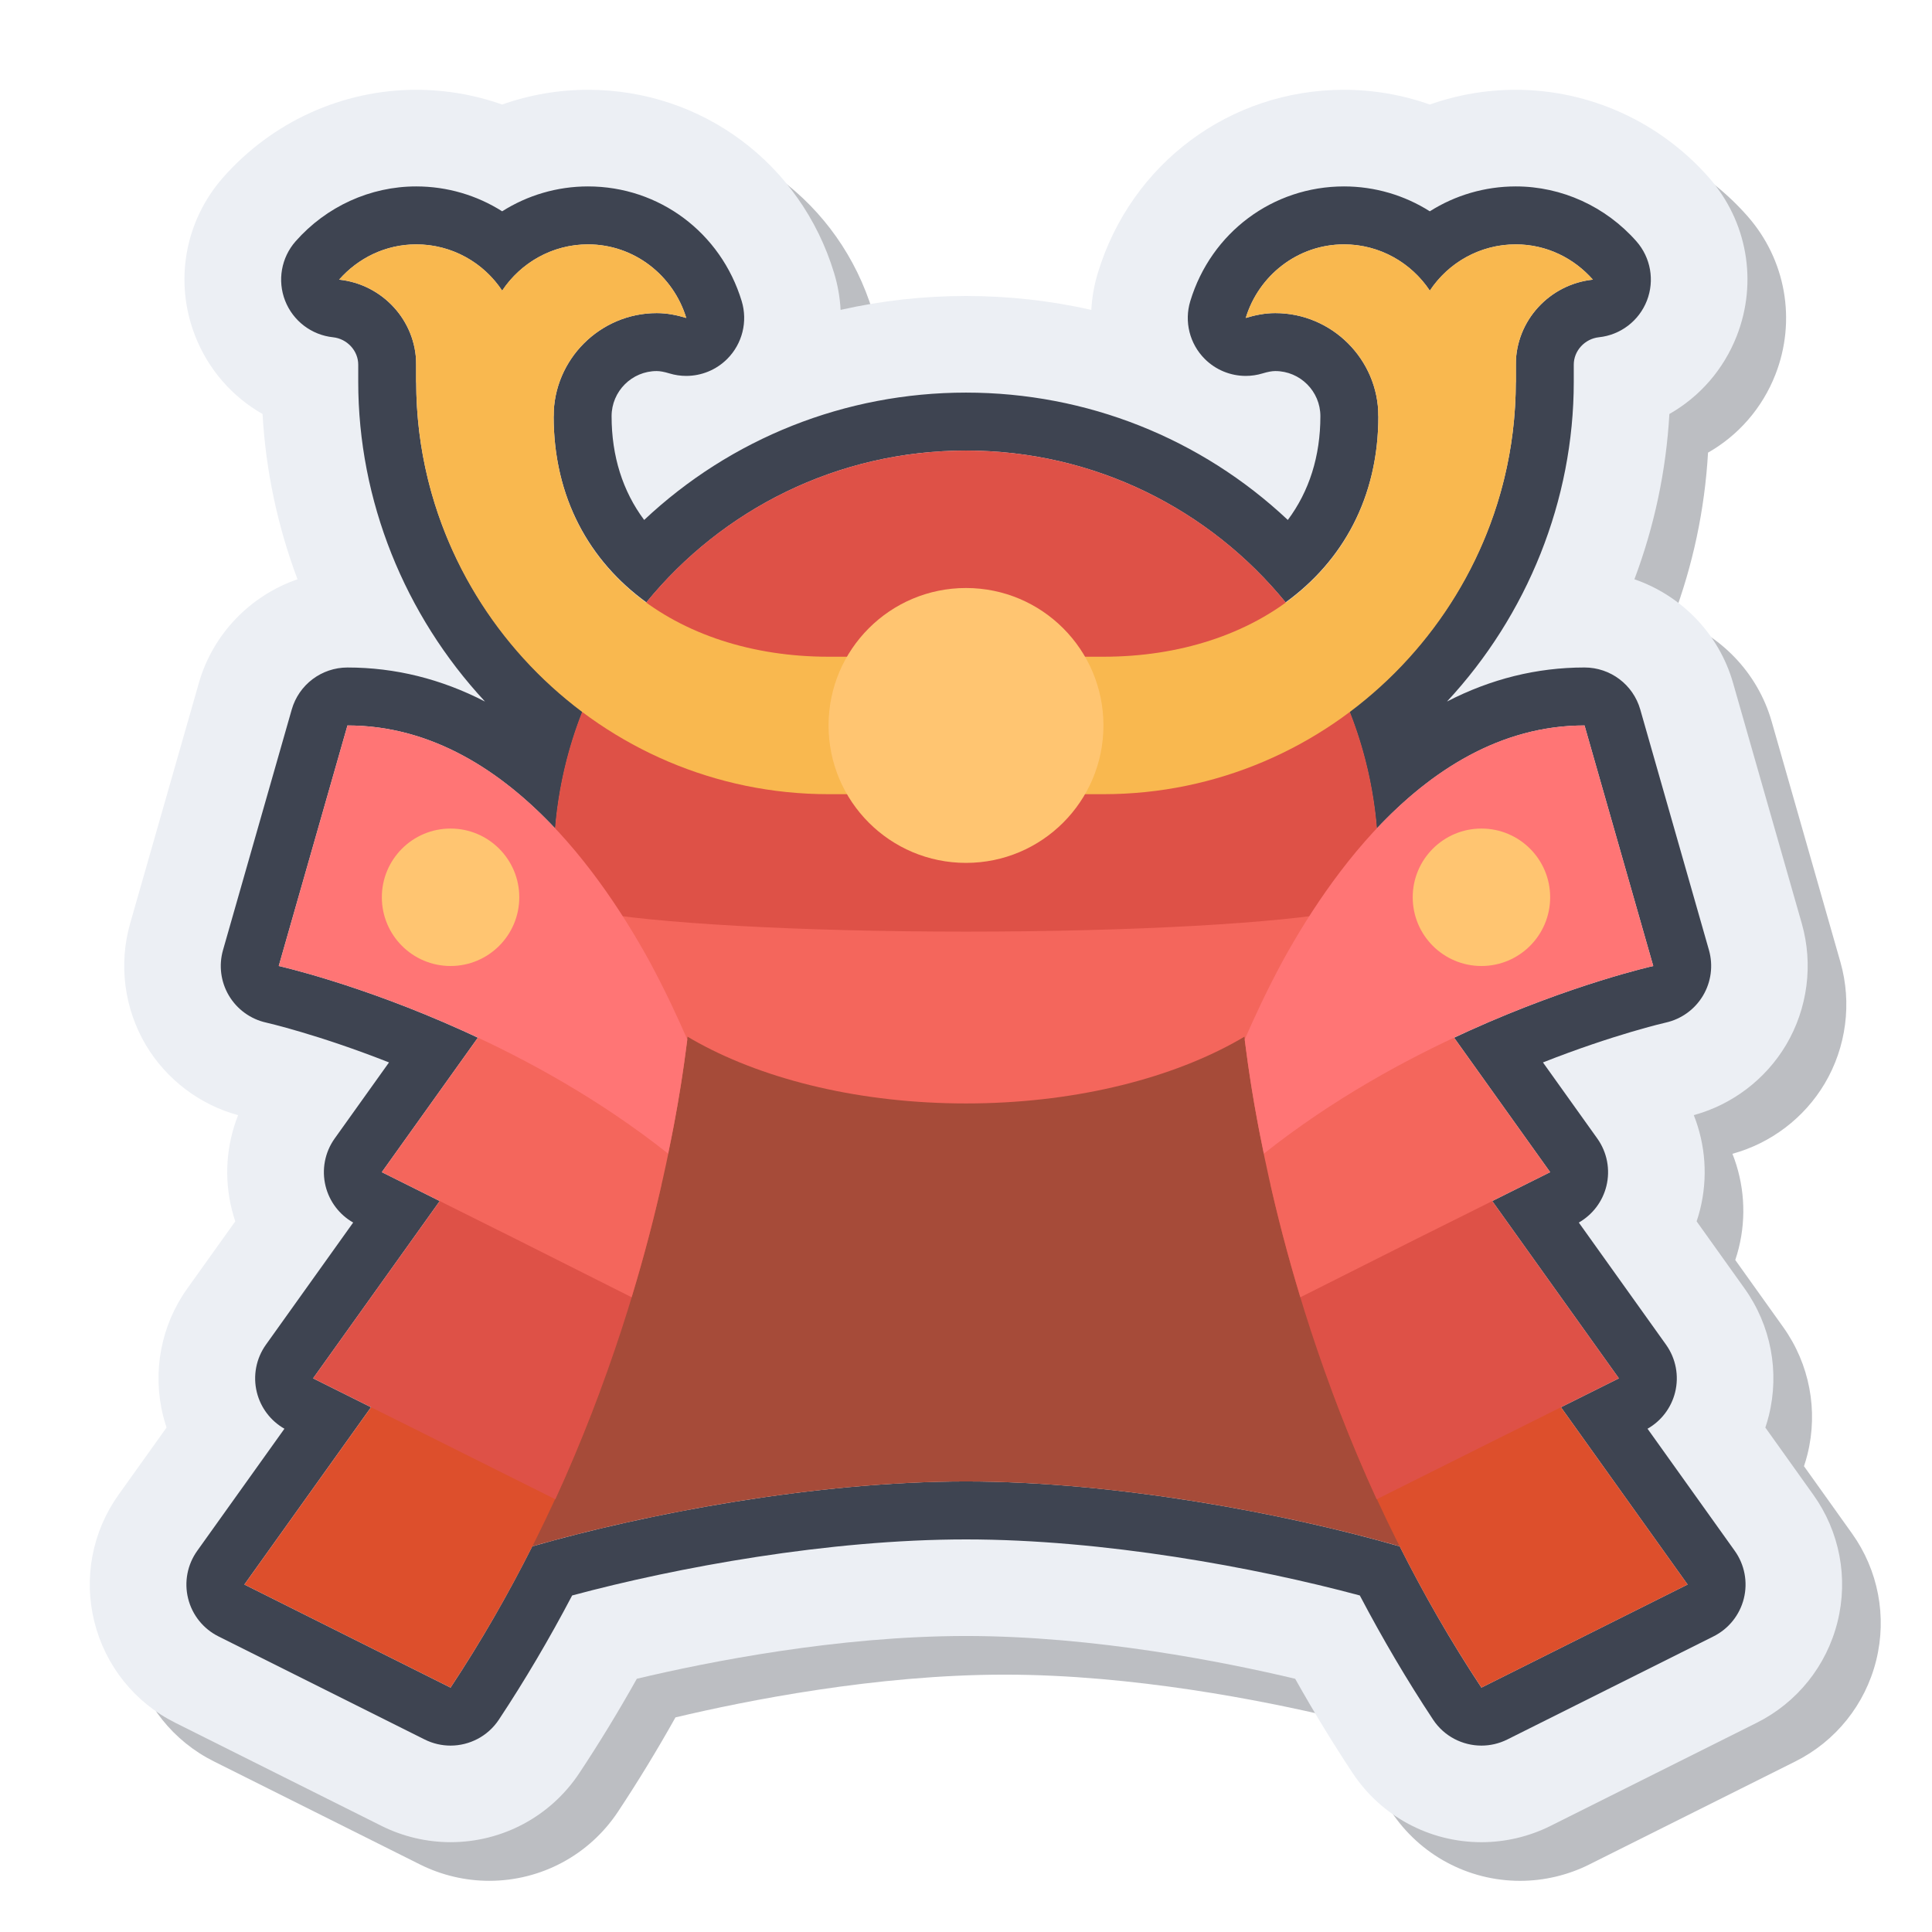
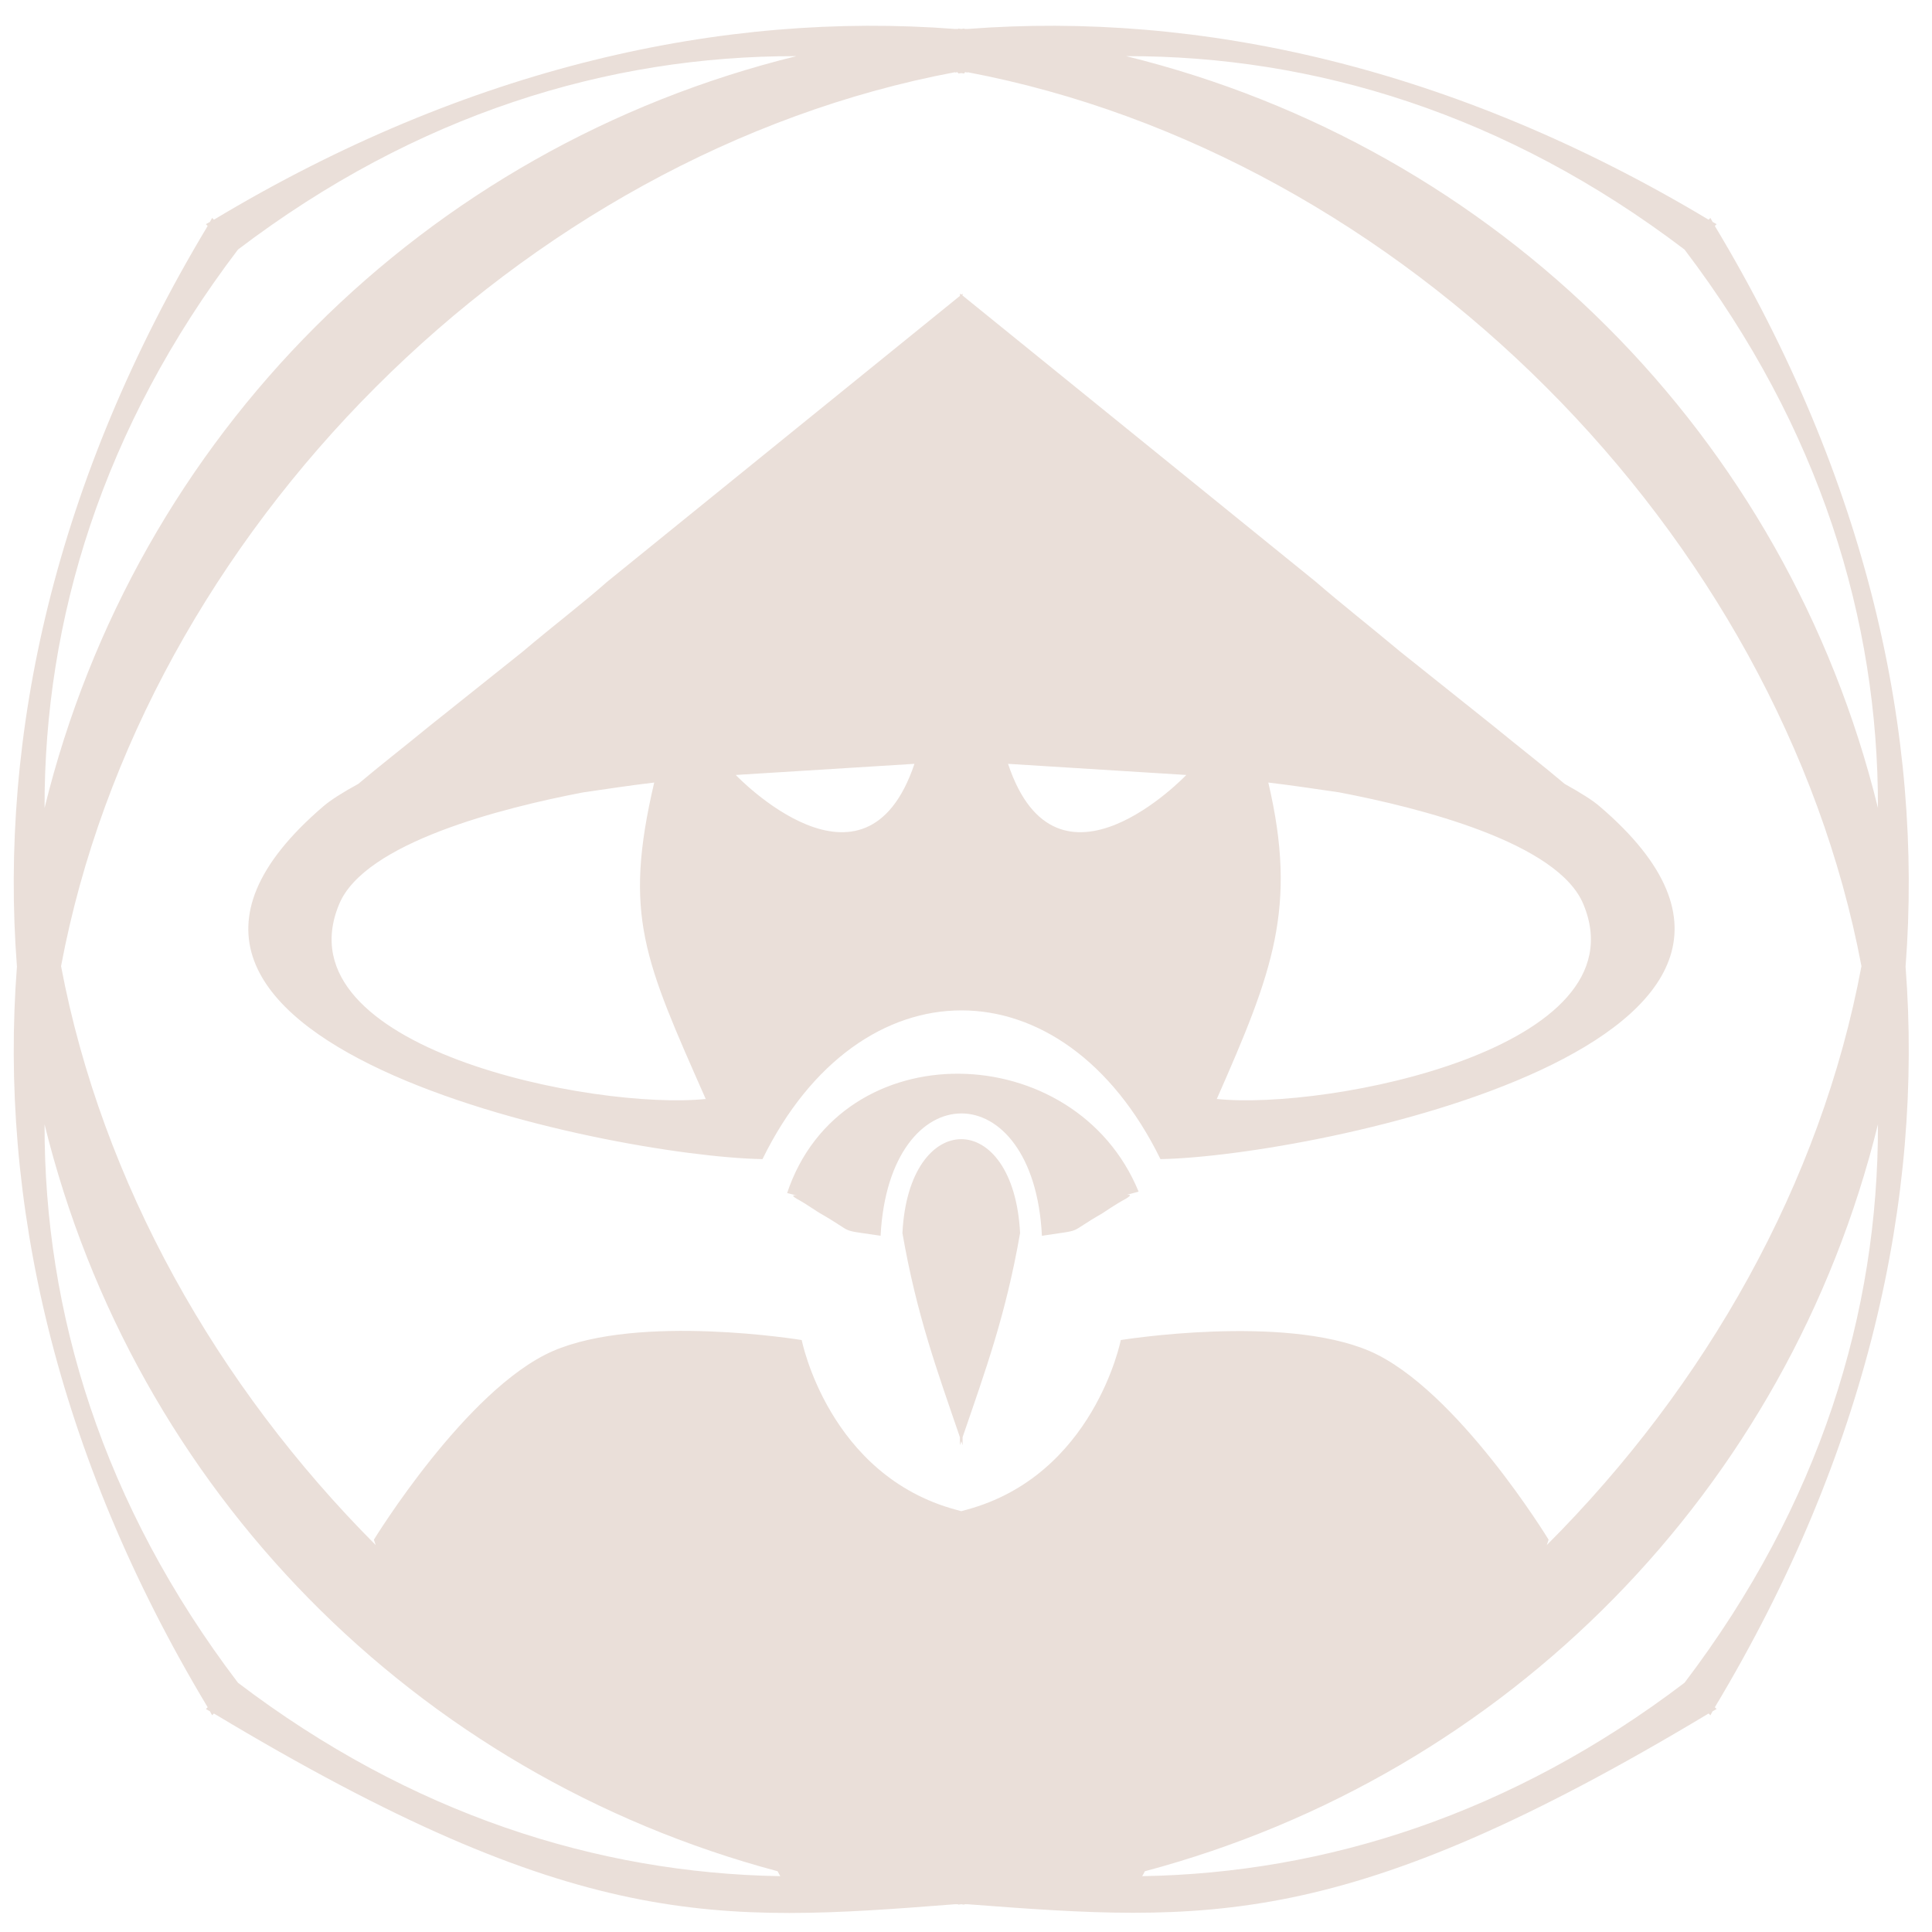
- <svg xmlns="http://www.w3.org/2000/svg" viewBox="0,0,256,256" width="100px" height="100px">
-   <g fill="none" fill-rule="nonzero" stroke="none" stroke-width="1" stroke-linecap="butt" stroke-linejoin="miter" stroke-miterlimit="10" stroke-dasharray="" stroke-dashoffset="0" font-family="none" font-weight="none" font-size="none" text-anchor="none" style="mix-blend-mode: normal">
-     <g transform="scale(2.56,2.56)">
-       <path d="M78.681,97.352c-2.691,0 -5.186,-1.34 -6.672,-3.584c-1.03,-1.556 -2.025,-3.189 -2.971,-4.875c-3.629,-0.863 -10.378,-2.214 -17.038,-2.214c-6.66,0 -13.409,1.351 -17.038,2.213c-0.945,1.687 -1.94,3.32 -2.971,4.875c-1.484,2.244 -3.979,3.584 -6.672,3.584c-1.236,0 -2.474,-0.293 -3.58,-0.847l-10.668,-5.334c-2.094,-1.045 -3.62,-2.95 -4.186,-5.225c-0.567,-2.276 -0.109,-4.676 1.256,-6.583l2.48,-3.473c-0.067,-0.201 -0.127,-0.404 -0.179,-0.61c-0.566,-2.278 -0.11,-4.676 1.251,-6.583l2.485,-3.479c-0.068,-0.202 -0.128,-0.407 -0.18,-0.615c-0.408,-1.639 1.595,-8.639 2.206,-10.177c-1.979,-0.536 -5.59,3.452 -6.652,1.669c-1.122,-1.89 -1.42,-4.183 -0.816,-6.294l3.557,-12.448c0.729,-2.554 2.681,-4.533 5.106,-5.369c-1.027,-2.731 -0.345,-6.732 -0.513,-9.676c-1.565,-0.89 -4.106,-1.18 -4.788,-2.929c-1.092,-2.798 -0.536,-5.939 1.453,-8.195c2.54,-2.882 6.182,-4.535 9.99,-4.535c1.526,0 3.029,0.26 4.45,0.763c1.419,-0.503 2.92,-0.763 4.443,-0.763c5.897,0 11.017,3.811 12.739,9.484c0.191,0.629 0.303,1.269 0.336,1.907c2.109,-0.475 4.283,-0.719 6.489,-0.719c2.206,0 4.381,0.244 6.489,0.719c0.034,-0.639 0.145,-1.28 0.337,-1.91c1.722,-5.67 6.841,-9.481 12.738,-9.481c1.523,0 3.024,0.26 4.443,0.763c1.421,-0.503 2.924,-0.763 4.45,-0.763c3.809,0 7.45,1.653 9.991,4.535c1.988,2.255 2.544,5.396 1.451,8.198c-0.681,1.747 -1.924,3.157 -3.49,4.047c-0.168,2.944 -0.782,5.824 -1.81,8.555c2.426,0.835 4.379,2.815 5.107,5.372l3.557,12.447c0.602,2.109 0.305,4.398 -0.815,6.284c-1.059,1.781 -2.785,3.089 -4.776,3.633c0.611,1.538 0.735,3.243 0.327,4.884c-0.052,0.208 -0.111,0.412 -0.18,0.614l2.483,3.477c1.363,1.909 1.819,4.308 1.254,6.582c-0.052,0.208 -0.112,0.412 -0.18,0.614l2.482,3.477c1.363,1.905 1.821,4.304 1.254,6.581c-0.565,2.274 -2.092,4.179 -4.188,5.226l-10.669,5.335c-1.099,0.55 -2.336,0.843 -3.572,0.843z" fill="#3e4451" opacity="0.35" />
-       <path d="M76.681,95.352c-2.691,0 -5.186,-1.34 -6.672,-3.584c-1.03,-1.556 -2.025,-3.189 -2.971,-4.875c-3.629,-0.863 -10.378,-2.214 -17.038,-2.214c-6.66,0 -13.409,1.351 -17.038,2.213c-0.945,1.687 -1.94,3.32 -2.971,4.875c-1.484,2.244 -3.979,3.584 -6.672,3.584c-1.236,0 -2.474,-0.293 -3.58,-0.847l-10.668,-5.334c-2.094,-1.045 -3.62,-2.95 -4.186,-5.225c-0.567,-2.276 -0.109,-4.676 1.256,-6.583l2.48,-3.473c-0.067,-0.201 -0.127,-0.404 -0.179,-0.61c-0.566,-2.278 -0.11,-4.676 1.251,-6.583l2.485,-3.479c-0.068,-0.202 -0.128,-0.407 -0.18,-0.615c-0.408,-1.639 -0.284,-3.343 0.327,-4.881c-1.979,-0.536 -3.711,-1.844 -4.773,-3.627c-1.122,-1.89 -1.42,-4.183 -0.816,-6.294l3.557,-12.448c0.729,-2.554 2.681,-4.533 5.106,-5.369c-1.027,-2.731 -1.642,-5.61 -1.81,-8.555c-1.565,-0.89 -2.81,-2.301 -3.491,-4.05c-1.092,-2.798 -0.536,-5.939 1.453,-8.195c2.54,-2.882 6.182,-4.535 9.99,-4.535c1.526,0 3.029,0.26 4.45,0.763c1.419,-0.503 2.92,-0.763 4.443,-0.763c5.897,0 11.017,3.811 12.739,9.484c0.191,0.629 0.303,1.269 0.336,1.907c2.109,-0.475 4.283,-0.719 6.489,-0.719c2.206,0 4.381,0.244 6.489,0.719c0.034,-0.639 0.145,-1.28 0.337,-1.91c1.722,-5.67 6.841,-9.481 12.738,-9.481c1.523,0 3.024,0.26 4.443,0.763c1.421,-0.503 2.924,-0.763 4.45,-0.763c3.809,0 7.45,1.653 9.991,4.535c1.988,2.255 2.544,5.396 1.451,8.198c-0.681,1.747 -1.924,3.157 -3.49,4.047c-0.168,2.944 -0.782,5.824 -1.81,8.555c2.426,0.835 4.379,2.815 5.107,5.372l3.557,12.447c0.602,2.109 0.305,4.398 -0.815,6.284c-1.059,1.781 -2.785,3.089 -4.776,3.633c0.611,1.538 0.735,3.243 0.327,4.884c-0.052,0.208 -0.111,0.412 -0.18,0.614l2.483,3.477c1.363,1.909 1.819,4.308 1.254,6.582c-0.052,0.208 -0.112,0.412 -0.18,0.614l2.482,3.477c1.363,1.905 1.821,4.304 1.254,6.581c-0.565,2.274 -2.092,4.179 -4.188,5.226l-10.669,5.335c-1.099,0.55 -2.336,0.843 -3.572,0.843z" fill="#eceff4" />
-       <path d="M78.458,12.649c1.595,0 3.011,0.715 3.989,1.825c-2.23,0.235 -3.989,2.111 -3.989,4.4v0.889c0,6.972 -3.403,13.172 -8.615,17.074c0.75,1.902 1.236,3.934 1.411,6.058c2.807,-2.989 6.396,-5.345 10.761,-5.345l3.557,12.45c0,0 -4.162,0.925 -9.516,3.344c-0.26,0.117 -0.527,0.244 -0.792,0.367l4.972,6.96l-2.998,1.495l6.555,9.177l-2.998,1.495l6.555,9.177l-10.672,5.336c-1.608,-2.429 -3.004,-4.884 -4.226,-7.309c-5.84,-1.687 -14.656,-3.363 -22.453,-3.363c-7.797,0 -16.613,1.676 -22.453,3.363c-1.222,2.425 -2.618,4.88 -4.226,7.309l-10.672,-5.336l6.555,-9.177l-2.998,-1.495l6.555,-9.177l-2.998,-1.495l4.972,-6.96c-0.265,-0.124 -0.532,-0.251 -0.792,-0.367c-5.352,-2.419 -9.514,-3.344 -9.514,-3.344l3.557,-12.45c4.365,0 7.954,2.356 10.761,5.345c0.175,-2.124 0.66,-4.156 1.411,-6.058c-5.211,-3.901 -8.615,-10.101 -8.615,-17.074v-0.889c0,-2.289 -1.759,-4.166 -3.989,-4.4c0.978,-1.11 2.394,-1.825 3.989,-1.825c1.861,0 3.495,0.955 4.45,2.398c0.958,-1.441 2.593,-2.398 4.443,-2.398c2.401,0 4.42,1.617 5.085,3.808c-0.487,-0.148 -0.994,-0.251 -1.528,-0.251c-2.935,0 -5.336,2.401 -5.336,5.336c0,4.228 1.865,7.505 4.803,9.637c3.913,-4.795 9.866,-7.858 16.541,-7.858c6.675,0 12.628,3.064 16.541,7.858c2.938,-2.132 4.803,-5.408 4.803,-9.637c0,-2.935 -2.401,-5.336 -5.336,-5.336c-0.534,0 -1.041,0.103 -1.528,0.251c0.665,-2.191 2.684,-3.808 5.085,-3.808c1.851,0 3.486,0.957 4.443,2.398c0.955,-1.443 2.589,-2.398 4.45,-2.398M78.458,9.649c-1.603,0 -3.139,0.458 -4.451,1.288c-1.311,-0.83 -2.845,-1.288 -4.442,-1.288c-3.681,0 -6.878,2.386 -7.956,5.937c-0.322,1.059 -0.034,2.209 0.749,2.992c0.571,0.571 1.338,0.879 2.122,0.879c0.29,0 0.583,-0.042 0.869,-0.129c0.271,-0.082 0.486,-0.122 0.658,-0.122c1.288,0 2.336,1.048 2.336,2.336c0,2.067 -0.576,3.886 -1.686,5.371c-4.488,-4.222 -10.404,-6.592 -16.657,-6.592c-6.253,0 -12.169,2.37 -16.658,6.592c-1.11,-1.485 -1.686,-3.304 -1.686,-5.371c0,-1.288 1.048,-2.336 2.336,-2.336c0.172,0 0.387,0.04 0.658,0.122c0.286,0.087 0.579,0.129 0.869,0.129c0.784,0 1.551,-0.308 2.122,-0.879c0.782,-0.783 1.07,-1.933 0.749,-2.992c-1.078,-3.551 -4.275,-5.937 -7.956,-5.937c-1.598,0 -3.131,0.458 -4.442,1.288c-1.312,-0.831 -2.848,-1.288 -4.451,-1.288c-2.374,0 -4.649,1.036 -6.24,2.841c-0.742,0.842 -0.952,2.028 -0.544,3.073c0.408,1.045 1.365,1.776 2.481,1.894c0.731,0.077 1.304,0.699 1.304,1.417v0.889c0,6.137 2.397,12.069 6.562,16.549c-2.273,-1.172 -4.652,-1.762 -7.119,-1.762c-1.339,0 -2.517,0.888 -2.885,2.176l-3.557,12.45c-0.227,0.795 -0.116,1.648 0.307,2.359c0.423,0.71 1.12,1.215 1.927,1.394c0.029,0.007 2.67,0.609 6.358,2.062l-2.812,3.937c-0.51,0.714 -0.682,1.616 -0.47,2.468c0.199,0.799 0.716,1.478 1.427,1.883l-4.515,6.321c-0.51,0.714 -0.682,1.617 -0.47,2.468c0.199,0.799 0.716,1.478 1.427,1.883l-4.515,6.321c-0.51,0.714 -0.682,1.615 -0.47,2.467c0.211,0.852 0.785,1.568 1.57,1.96l10.672,5.336c0.429,0.214 0.887,0.317 1.34,0.317c0.979,0 1.931,-0.48 2.503,-1.344c1.339,-2.022 2.611,-4.179 3.792,-6.427c5.434,-1.46 13.285,-2.901 20.385,-2.901c7.1,0 14.952,1.441 20.385,2.901c1.181,2.248 2.454,4.405 3.792,6.427c0.572,0.865 1.525,1.344 2.503,1.344c0.453,0 0.911,-0.103 1.34,-0.317l10.672,-5.336c0.785,-0.392 1.358,-1.109 1.57,-1.96c0.212,-0.852 0.04,-1.753 -0.47,-2.467l-4.515,-6.321c0.711,-0.405 1.229,-1.084 1.427,-1.883c0.212,-0.852 0.04,-1.754 -0.47,-2.468l-4.515,-6.321c0.711,-0.405 1.229,-1.084 1.427,-1.883c0.212,-0.852 0.04,-1.754 -0.47,-2.468l-2.812,-3.937c3.69,-1.454 6.329,-2.056 6.361,-2.063c0.805,-0.181 1.502,-0.686 1.924,-1.396c0.422,-0.71 0.533,-1.562 0.307,-2.356l-3.555,-12.451c-0.368,-1.288 -1.545,-2.176 -2.885,-2.176c-2.467,0 -4.846,0.59 -7.119,1.762c4.165,-4.479 6.562,-10.412 6.562,-16.549v-0.889c0,-0.718 0.573,-1.34 1.304,-1.417c1.116,-0.118 2.073,-0.848 2.481,-1.894c0.408,-1.046 0.198,-2.231 -0.544,-3.073c-1.592,-1.804 -3.867,-2.84 -6.241,-2.84z" fill="#3e4451" />
-       <path d="M50,76.679c8.096,0 17.302,1.807 23.122,3.557l-1.779,-35.572h-42.686l-1.779,35.572c5.82,-1.75 15.026,-3.557 23.122,-3.557z" fill="#dd4f2c" />
-       <path d="M50,76.679c8.096,0 17.302,1.807 23.122,3.557l-1.779,-35.572h-42.686l-1.779,35.572c5.82,-1.75 15.026,-3.557 23.122,-3.557z" fill="#3e4451" opacity="0.35" />
-       <path d="M78.458,12.649c1.595,0 3.011,0.715 3.989,1.825c-2.23,0.235 -3.989,2.111 -3.989,4.4v0.889c0,0.301 -3.616,3.273 -3.557,3.557c-0.03,0 0.03,0 0,0c-2.947,0 -1.779,-2.389 -1.779,-5.336c0,-2.947 2.389,-5.335 5.336,-5.335zM28.657,21.542c0,-2.935 2.401,-5.336 5.336,-5.336c0.534,0 1.04,0.103 1.528,0.251c-0.665,-2.191 -2.684,-3.808 -5.085,-3.808c-2.935,0 -5.336,2.401 -5.336,5.336c0,1.375 0.542,2.615 1.409,3.557z" fill="#f9b84f" />
-       <path d="M71.343,21.542c0,-2.935 -2.401,-5.336 -5.336,-5.336c-0.534,0 -1.04,0.103 -1.528,0.251c0.665,-2.191 2.684,-3.808 5.085,-3.808c2.935,0 5.336,2.401 5.336,5.336c0,1.375 -0.542,2.615 -1.409,3.557z" fill="#f9b84f" />
-       <path d="M50,42.886c-11.788,0 -21.343,0.796 -21.343,1.779c0,0.982 9.556,1.779 21.343,1.779c11.787,0 21.343,-0.796 21.343,-1.779c0,-0.983 -9.555,-1.779 -21.343,-1.779z" fill="#ffc107" />
-       <path d="M87.351,82.015l-10.672,5.336c-3.415,-5.158 -5.905,-10.441 -7.701,-15.278l6.794,-1.512l2.686,-0.996zM12.649,82.015l10.672,5.336c3.415,-5.158 5.905,-10.441 7.701,-15.278l-6.794,-1.512l-2.686,-0.996z" fill="#dd4f2c" />
-       <path d="M16.206,71.343l6.456,3.219l6.083,3.041c2.775,-6.065 4.482,-11.792 5.496,-16.292l-5.923,-1.298l-3.219,-1.121z" fill="#de5147" />
-       <path d="M19.763,60.672l6.954,3.468l5.976,3.006c2.704,-8.893 3.077,-15.367 3.077,-15.367l-0.711,-1.743l-2.632,-0.587l-3.771,-1.227z" fill="#f4665c" />
-       <path d="M83.794,71.343l-6.456,3.219l-6.083,3.041c-2.775,-6.065 -4.482,-11.792 -5.496,-16.292l5.923,-1.298l3.219,-1.121z" fill="#de5147" />
-       <path d="M80.237,60.672l-6.954,3.468l-5.976,3.006c-2.704,-8.893 -3.077,-15.367 -3.077,-15.367l0.711,-1.743l2.632,-0.587l3.771,-1.227z" fill="#f4665c" />
-       <path d="M50,35.771c-10.805,0 -19.565,4.778 -19.565,10.672c0,5.894 8.76,10.671 19.565,10.671c10.805,0 19.565,-4.778 19.565,-10.672c0,-5.894 -8.76,-10.671 -19.565,-10.671z" fill="#f4665c" />
-       <path d="M71.343,44.664c0,0.253 -0.635,2.271 -1.779,2.488c-3.293,0.628 -10.811,1.069 -19.564,1.069c-8.753,0 -16.269,-0.441 -19.565,-1.069c-1.144,-0.217 -1.779,-2.236 -1.779,-2.488c0,-11.792 9.551,-21.343 21.343,-21.343c11.792,0 21.344,9.551 21.344,21.343z" fill="#de5147" />
-       <path d="M71.343,17.985v3.557c0,7.846 -6.383,12.45 -14.229,12.45h-14.228c-7.846,0 -14.229,-4.605 -14.229,-12.45v-3.557h-7.114v1.779c0,11.739 9.605,21.343 21.343,21.343h14.229c11.739,0 21.343,-9.605 21.343,-21.343v-1.779z" fill="#f9b84f" />
-       <path d="M50,30.435c-3.929,0 -7.114,3.185 -7.114,7.114c0,3.929 3.185,7.114 7.114,7.114c3.929,0 7.114,-3.185 7.114,-7.114c0,-3.929 -3.185,-7.114 -7.114,-7.114z" fill="#ffc571" />
-       <path d="M85.572,50c0,0 -4.162,0.925 -9.516,3.344c-3.326,1.494 -7.114,3.575 -10.636,6.367c-0.534,-2.49 -0.818,-4.518 -0.996,-5.905c0.445,-1.014 1.103,-2.472 1.992,-4.109c2.864,-5.194 8.093,-12.148 15.599,-12.148z" fill="#ff7575" />
-       <path d="M76.679,42.886c-1.965,0 -3.557,1.593 -3.557,3.557c0,1.965 1.593,3.557 3.557,3.557c1.965,0 3.557,-1.593 3.557,-3.557c0.001,-1.965 -1.592,-3.557 -3.557,-3.557z" fill="#ffc571" />
-       <path d="M14.428,50c0,0 4.162,0.925 9.516,3.344c3.326,1.494 7.114,3.575 10.636,6.367c0.534,-2.49 0.818,-4.518 0.996,-5.905c-0.445,-1.014 -1.103,-2.472 -1.992,-4.109c-2.864,-5.193 -8.093,-12.147 -15.599,-12.147z" fill="#ff7575" />
-       <path d="M23.321,42.886c-1.965,0 -3.557,1.593 -3.557,3.557c0,1.965 1.593,3.557 3.557,3.557c1.964,0 3.557,-1.593 3.557,-3.557c0,-1.965 -1.593,-3.557 -3.557,-3.557z" fill="#ffc571" />
-       <path d="M21.542,12.649c-1.595,0 -3.011,0.715 -3.989,1.825c2.23,0.235 3.989,2.111 3.989,4.4v0.889c0,0.301 3.616,3.273 3.557,3.557c0.03,0 -0.03,0 0,0c2.947,0 1.779,-2.389 1.779,-5.336c0,-2.947 -2.389,-5.335 -5.336,-5.335z" fill="#f9b84f" />
+ <svg xmlns="http://www.w3.org/2000/svg" viewBox="0,0,256,256" width="67px" height="67px">
+   <g fill="#eadfd9" fill-rule="evenodd" stroke="none" stroke-width="1" stroke-linecap="butt" stroke-linejoin="miter" stroke-miterlimit="10" stroke-dasharray="" stroke-dashoffset="0" font-family="none" font-weight="none" font-size="none" text-anchor="none" style="mix-blend-mode: normal">
+     <g transform="scale(0.05905,0.05905)">
+       <path d="M2167,162l-3,1v2l-7,-1l-7,1v-2l-3,-1l-4,1v-1c-974,183 -1823,1032 -2006,2006c92,486 350,942 706,1299c-1,-4 -3,-8 -4,-12c0,0 207,-338 401,-423c195,-85 559,-25 559,-25c0,0 60,304 347,381l11,3l11,-3c287,-77 347,-381 347,-381c0,0 364,-59 559,25c195,85 401,423 401,423c-1,4 -3,8 -4,12c357,-357 615,-812 706,-1299c-184,-973 -1033,-1822 -2006,-2006v1zM2154,3243v-18c-51,-149 -97,-274 -129,-458c14,-281 250,-281 264,0c-32,184 -78,309 -129,458v18l-3,-9zM2052,1714l-401,25c0,0 290,305 401,-25zM2262,1714l400,25c0,0 -290,305 -400,-25zM1766,2677c59,16 -16,-7 29,17c8,4 45,29 46,29c82,47 36,35 135,50c19,-366 344,-366 362,0c99,-15 53,-3 135,-50c1,-1 38,-25 46,-29c45,-24 -23,-4 36,-20c-142,-346 -668,-361 -789,4zM2160,664v-5l-3,2l-3,-2v5l-791,641c-59,52 -119,97 -191,158l-208,166c-61,50 -114,91 -160,130c-35,19 -63,37 -78,50c-620,530 642,786 985,792c218,-445 675,-445 893,0c342,-6 1605,-263 985,-792c-15,-13 -42,-30 -78,-50c-46,-39 -99,-80 -160,-130l-208,-166c-73,-61 -132,-107 -191,-158l-791,-641v0zM1584,2467c-138,-313 -186,-412 -116,-711c-51,6 -104,14 -159,22c-183,35 -491,113 -548,251c-135,324 575,463 823,437v0zM2730,2467c126,-286 182,-430 116,-711c51,6 104,14 159,22c183,35 491,113 548,251c135,324 -575,463 -823,437v0zM2150,65v-1l7,1l7,-1v1h3h4v0c520,-40 1091,85 1663,428l4,-4c2,3 3,6 5,9c3,2 6,3 9,5l-4,4c343,571 468,1142 428,1662c40,520 -85,1091 -428,1662l4,4c-3,2 -6,3 -9,5c-2,3 -3,6 -5,9l-4,-4c-814,489 -1125,469 -1663,428v0h-4h-3v1l-7,-1l-7,1v-1h-3h-4v0c-537,42 -849,61 -1663,-428l-4,4c-2,-3 -3,-6 -5,-9c-3,-2 -6,-3 -9,-5l4,-4c-343,-571 -468,-1142 -428,-1662c-40,-520 85,-1091 428,-1662l-4,-4c3,-2 6,-3 9,-5c2,-3 3,-6 5,-9l4,4c571,-343 1143,-468 1663,-428v0h4zM1751,4210c-2,-3 -4,-7 -6,-11c-814,-217 -1443,-856 -1645,-1676c-1,422 130,853 434,1253c388,295 806,427 1216,434zM100,1813c205,-835 853,-1482 1687,-1687c-422,-1 -853,130 -1253,434c-304,400 -435,831 -434,1253zM2563,4210c2,-3 4,-7 6,-11c814,-217 1443,-856 1645,-1676c1,422 -130,853 -434,1253c-388,295 -806,427 -1216,434zM4214,1813c-205,-835 -853,-1482 -1687,-1687c422,-1 853,130 1253,434c304,400 435,831 434,1253z" />
    </g>
  </g>
</svg>
